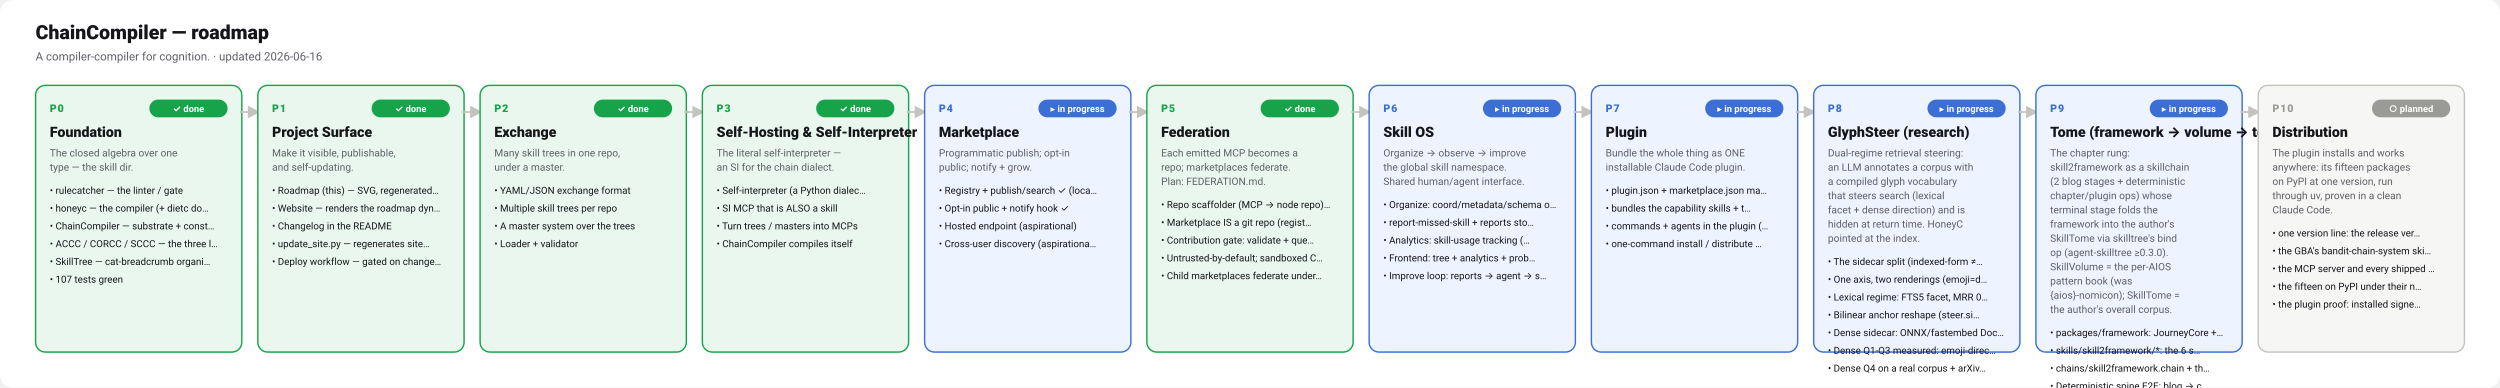
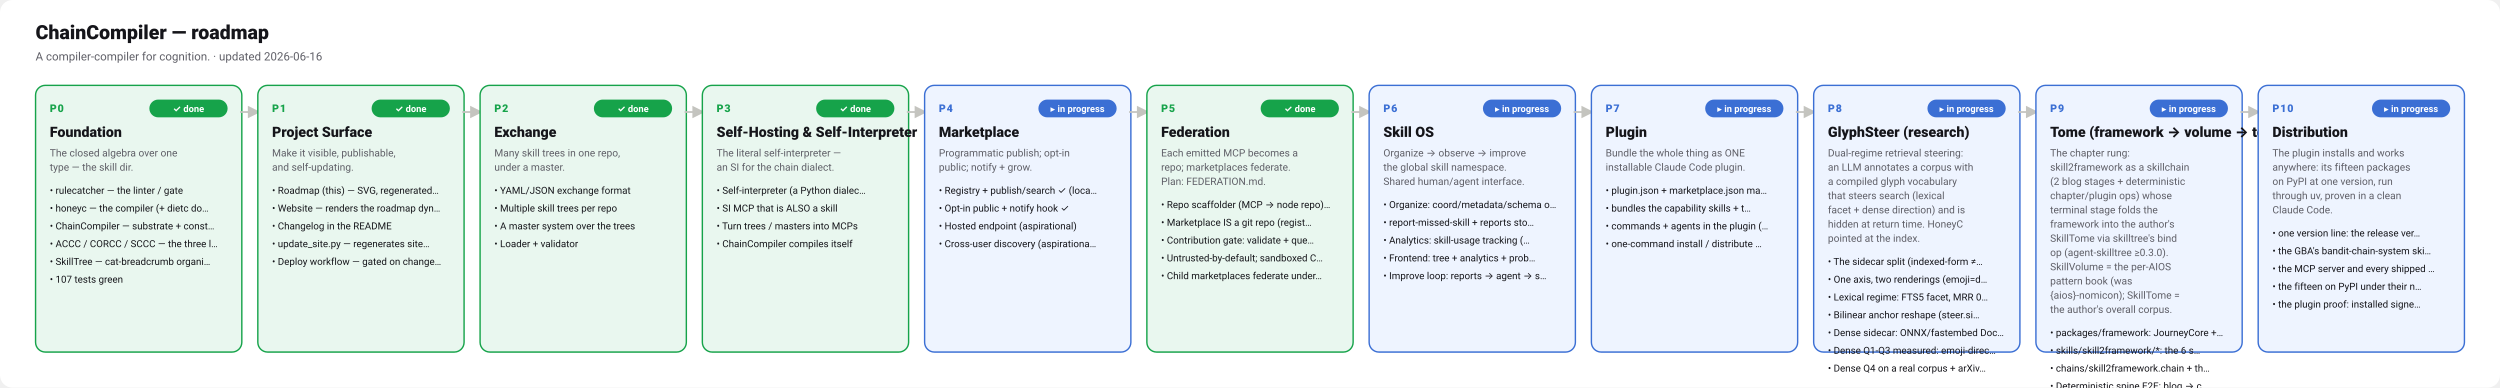
<svg xmlns="http://www.w3.org/2000/svg" viewBox="0 0 2812 436" font-family="ui-sans-serif, system-ui, -apple-system, Segoe UI, Roboto, sans-serif">
  <rect x="0" y="0" width="2812" height="436" rx="14" fill="#ffffff" />
  <text x="40" y="44" font-size="22" font-weight="800" fill="#15151a">ChainCompiler — roadmap</text>
  <text x="40" y="68" font-size="13" fill="#5e5e66">A compiler-compiler for cognition.  ·  updated 2026-06-16</text>
  <rect x="40" y="96" width="232" height="300" rx="11" fill="#e9f7ef" stroke="#16a34a" stroke-width="1.6" />
  <text x="56" y="126" font-size="12" font-weight="800" letter-spacing=".08em" fill="#16a34a">P0</text>
  <rect x="168" y="112" width="88" height="20" rx="10" fill="#16a34a" />
  <text x="212" y="126" text-anchor="middle" font-size="10.5" font-weight="700" fill="#ffffff">✓ done</text>
  <text x="56" y="154" font-size="16" font-weight="800" fill="#15151a">Foundation</text>
  <text x="56" y="176" font-size="11.5" fill="#5e5e66">The closed algebra over one</text>
  <text x="56" y="192" font-size="11.5" fill="#5e5e66">type — the skill dir.</text>
  <text x="56" y="218" font-size="11" fill="#15151a">•  rulecatcher — the linter / gate</text>
  <text x="56" y="238" font-size="11" fill="#15151a">•  honeyc — the compiler (+ dietc do…</text>
  <text x="56" y="258" font-size="11" fill="#15151a">•  ChainCompiler — substrate + const…</text>
  <text x="56" y="278" font-size="11" fill="#15151a">•  ACCC / CORCC / SCCC — the three l…</text>
  <text x="56" y="298" font-size="11" fill="#15151a">•  SkillTree — cat-breadcrumb organi…</text>
  <text x="56" y="318" font-size="11" fill="#15151a">•  107 tests green</text>
  <path d="M270 126 h20" stroke="#c4c4bf" stroke-width="2" marker-end="url(#a)" fill="none" />
  <rect x="290" y="96" width="232" height="300" rx="11" fill="#e9f7ef" stroke="#16a34a" stroke-width="1.6" />
  <text x="306" y="126" font-size="12" font-weight="800" letter-spacing=".08em" fill="#16a34a">P1</text>
  <rect x="418" y="112" width="88" height="20" rx="10" fill="#16a34a" />
  <text x="462" y="126" text-anchor="middle" font-size="10.5" font-weight="700" fill="#ffffff">✓ done</text>
  <text x="306" y="154" font-size="16" font-weight="800" fill="#15151a">Project Surface</text>
  <text x="306" y="176" font-size="11.5" fill="#5e5e66">Make it visible, publishable,</text>
  <text x="306" y="192" font-size="11.5" fill="#5e5e66">and self-updating.</text>
  <text x="306" y="218" font-size="11" fill="#15151a">•  Roadmap (this) — SVG, regenerated…</text>
  <text x="306" y="238" font-size="11" fill="#15151a">•  Website — renders the roadmap dyn…</text>
  <text x="306" y="258" font-size="11" fill="#15151a">•  Changelog in the README</text>
  <text x="306" y="278" font-size="11" fill="#15151a">•  update_site.py — regenerates site…</text>
  <text x="306" y="298" font-size="11" fill="#15151a">•  Deploy workflow — gated on change…</text>
  <path d="M520 126 h20" stroke="#c4c4bf" stroke-width="2" marker-end="url(#a)" fill="none" />
  <rect x="540" y="96" width="232" height="300" rx="11" fill="#e9f7ef" stroke="#16a34a" stroke-width="1.6" />
  <text x="556" y="126" font-size="12" font-weight="800" letter-spacing=".08em" fill="#16a34a">P2</text>
  <rect x="668" y="112" width="88" height="20" rx="10" fill="#16a34a" />
  <text x="712" y="126" text-anchor="middle" font-size="10.5" font-weight="700" fill="#ffffff">✓ done</text>
  <text x="556" y="154" font-size="16" font-weight="800" fill="#15151a">Exchange</text>
  <text x="556" y="176" font-size="11.5" fill="#5e5e66">Many skill trees in one repo,</text>
  <text x="556" y="192" font-size="11.5" fill="#5e5e66">under a master.</text>
  <text x="556" y="218" font-size="11" fill="#15151a">•  YAML/JSON exchange format</text>
  <text x="556" y="238" font-size="11" fill="#15151a">•  Multiple skill trees per repo</text>
  <text x="556" y="258" font-size="11" fill="#15151a">•  A master system over the trees</text>
  <text x="556" y="278" font-size="11" fill="#15151a">•  Loader + validator</text>
  <path d="M770 126 h20" stroke="#c4c4bf" stroke-width="2" marker-end="url(#a)" fill="none" />
  <rect x="790" y="96" width="232" height="300" rx="11" fill="#e9f7ef" stroke="#16a34a" stroke-width="1.6" />
  <text x="806" y="126" font-size="12" font-weight="800" letter-spacing=".08em" fill="#16a34a">P3</text>
  <rect x="918" y="112" width="88" height="20" rx="10" fill="#16a34a" />
  <text x="962" y="126" text-anchor="middle" font-size="10.5" font-weight="700" fill="#ffffff">✓ done</text>
  <text x="806" y="154" font-size="16" font-weight="800" fill="#15151a">Self-Hosting &amp; Self-Interpreter</text>
  <text x="806" y="176" font-size="11.5" fill="#5e5e66">The literal self-interpreter —</text>
  <text x="806" y="192" font-size="11.5" fill="#5e5e66">an SI for the chain dialect.</text>
  <text x="806" y="218" font-size="11" fill="#15151a">•  Self-interpreter (a Python dialec…</text>
  <text x="806" y="238" font-size="11" fill="#15151a">•  SI MCP that is ALSO a skill</text>
  <text x="806" y="258" font-size="11" fill="#15151a">•  Turn trees / masters into MCPs</text>
  <text x="806" y="278" font-size="11" fill="#15151a">•  ChainCompiler compiles itself</text>
  <path d="M1020 126 h20" stroke="#c4c4bf" stroke-width="2" marker-end="url(#a)" fill="none" />
  <rect x="1040" y="96" width="232" height="300" rx="11" fill="#eef4ff" stroke="#3b6fd4" stroke-width="1.6" />
  <text x="1056" y="126" font-size="12" font-weight="800" letter-spacing=".08em" fill="#3b6fd4">P4</text>
  <rect x="1168" y="112" width="88" height="20" rx="10" fill="#3b6fd4" />
  <text x="1212" y="126" text-anchor="middle" font-size="10.5" font-weight="700" fill="#ffffff">▸ in progress</text>
  <text x="1056" y="154" font-size="16" font-weight="800" fill="#15151a">Marketplace</text>
  <text x="1056" y="176" font-size="11.5" fill="#5e5e66">Programmatic publish; opt-in</text>
  <text x="1056" y="192" font-size="11.5" fill="#5e5e66">public; notify + grow.</text>
  <text x="1056" y="218" font-size="11" fill="#15151a">•  Registry + publish/search ✓ (loca…</text>
  <text x="1056" y="238" font-size="11" fill="#15151a">•  Opt-in public + notify hook ✓</text>
  <text x="1056" y="258" font-size="11" fill="#15151a">•  Hosted endpoint (aspirational)</text>
  <text x="1056" y="278" font-size="11" fill="#15151a">•  Cross-user discovery (aspirationa…</text>
  <path d="M1270 126 h20" stroke="#c4c4bf" stroke-width="2" marker-end="url(#a)" fill="none" />
  <rect x="1290" y="96" width="232" height="300" rx="11" fill="#e9f7ef" stroke="#16a34a" stroke-width="1.6" />
  <text x="1306" y="126" font-size="12" font-weight="800" letter-spacing=".08em" fill="#16a34a">P5</text>
  <rect x="1418" y="112" width="88" height="20" rx="10" fill="#16a34a" />
  <text x="1462" y="126" text-anchor="middle" font-size="10.5" font-weight="700" fill="#ffffff">✓ done</text>
  <text x="1306" y="154" font-size="16" font-weight="800" fill="#15151a">Federation</text>
  <text x="1306" y="176" font-size="11.5" fill="#5e5e66">Each emitted MCP becomes a</text>
  <text x="1306" y="192" font-size="11.5" fill="#5e5e66">repo; marketplaces federate.</text>
  <text x="1306" y="208" font-size="11.5" fill="#5e5e66">Plan: FEDERATION.md.</text>
  <text x="1306" y="234" font-size="11" fill="#15151a">•  Repo scaffolder (MCP → node repo)…</text>
  <text x="1306" y="254" font-size="11" fill="#15151a">•  Marketplace IS a git repo (regist…</text>
  <text x="1306" y="274" font-size="11" fill="#15151a">•  Contribution gate: validate + que…</text>
  <text x="1306" y="294" font-size="11" fill="#15151a">•  Untrusted-by-default; sandboxed C…</text>
  <text x="1306" y="314" font-size="11" fill="#15151a">•  Child marketplaces federate under…</text>
  <path d="M1520 126 h20" stroke="#c4c4bf" stroke-width="2" marker-end="url(#a)" fill="none" />
  <rect x="1540" y="96" width="232" height="300" rx="11" fill="#eef4ff" stroke="#3b6fd4" stroke-width="1.6" />
  <text x="1556" y="126" font-size="12" font-weight="800" letter-spacing=".08em" fill="#3b6fd4">P6</text>
  <rect x="1668" y="112" width="88" height="20" rx="10" fill="#3b6fd4" />
  <text x="1712" y="126" text-anchor="middle" font-size="10.5" font-weight="700" fill="#ffffff">▸ in progress</text>
  <text x="1556" y="154" font-size="16" font-weight="800" fill="#15151a">Skill OS</text>
  <text x="1556" y="176" font-size="11.5" fill="#5e5e66">Organize → observe → improve</text>
  <text x="1556" y="192" font-size="11.5" fill="#5e5e66">the global skill namespace.</text>
  <text x="1556" y="208" font-size="11.5" fill="#5e5e66">Shared human/agent interface.</text>
  <text x="1556" y="234" font-size="11" fill="#15151a">•  Organize: coord/metadata/schema o…</text>
  <text x="1556" y="254" font-size="11" fill="#15151a">•  report-missed-skill + reports sto…</text>
  <text x="1556" y="274" font-size="11" fill="#15151a">•  Analytics: skill-usage tracking (…</text>
  <text x="1556" y="294" font-size="11" fill="#15151a">•  Frontend: tree + analytics + prob…</text>
  <text x="1556" y="314" font-size="11" fill="#15151a">•  Improve loop: reports → agent → s…</text>
  <path d="M1770 126 h20" stroke="#c4c4bf" stroke-width="2" marker-end="url(#a)" fill="none" />
  <rect x="1790" y="96" width="232" height="300" rx="11" fill="#eef4ff" stroke="#3b6fd4" stroke-width="1.6" />
  <text x="1806" y="126" font-size="12" font-weight="800" letter-spacing=".08em" fill="#3b6fd4">P7</text>
  <rect x="1918" y="112" width="88" height="20" rx="10" fill="#3b6fd4" />
  <text x="1962" y="126" text-anchor="middle" font-size="10.5" font-weight="700" fill="#ffffff">▸ in progress</text>
  <text x="1806" y="154" font-size="16" font-weight="800" fill="#15151a">Plugin</text>
  <text x="1806" y="176" font-size="11.5" fill="#5e5e66">Bundle the whole thing as ONE</text>
  <text x="1806" y="192" font-size="11.5" fill="#5e5e66">installable Claude Code plugin.</text>
  <text x="1806" y="218" font-size="11" fill="#15151a">•  plugin.json + marketplace.json ma…</text>
  <text x="1806" y="238" font-size="11" fill="#15151a">•  bundles the capability skills + t…</text>
  <text x="1806" y="258" font-size="11" fill="#15151a">•  commands + agents in the plugin (…</text>
  <text x="1806" y="278" font-size="11" fill="#15151a">•  one-command install / distribute …</text>
  <path d="M2020 126 h20" stroke="#c4c4bf" stroke-width="2" marker-end="url(#a)" fill="none" />
  <rect x="2040" y="96" width="232" height="300" rx="11" fill="#eef4ff" stroke="#3b6fd4" stroke-width="1.6" />
  <text x="2056" y="126" font-size="12" font-weight="800" letter-spacing=".08em" fill="#3b6fd4">P8</text>
  <rect x="2168" y="112" width="88" height="20" rx="10" fill="#3b6fd4" />
  <text x="2212" y="126" text-anchor="middle" font-size="10.5" font-weight="700" fill="#ffffff">▸ in progress</text>
  <text x="2056" y="154" font-size="16" font-weight="800" fill="#15151a">GlyphSteer (research)</text>
  <text x="2056" y="176" font-size="11.5" fill="#5e5e66">Dual-regime retrieval steering:</text>
  <text x="2056" y="192" font-size="11.5" fill="#5e5e66">an LLM annotates a corpus with</text>
  <text x="2056" y="208" font-size="11.5" fill="#5e5e66">a compiled glyph vocabulary</text>
  <text x="2056" y="224" font-size="11.5" fill="#5e5e66">that steers search (lexical</text>
  <text x="2056" y="240" font-size="11.5" fill="#5e5e66">facet + dense direction) and is</text>
  <text x="2056" y="256" font-size="11.5" fill="#5e5e66">hidden at return time. HoneyC</text>
  <text x="2056" y="272" font-size="11.5" fill="#5e5e66">pointed at the index.</text>
  <text x="2056" y="298" font-size="11" fill="#15151a">•  The sidecar split (indexed-form ≠…</text>
  <text x="2056" y="318" font-size="11" fill="#15151a">•  One axis, two renderings (emoji=d…</text>
  <text x="2056" y="338" font-size="11" fill="#15151a">•  Lexical regime: FTS5 facet, MRR 0…</text>
  <text x="2056" y="358" font-size="11" fill="#15151a">•  Bilinear anchor reshape (steer.si…</text>
  <text x="2056" y="378" font-size="11" fill="#15151a">•  Dense sidecar: ONNX/fastembed Doc…</text>
  <text x="2056" y="398" font-size="11" fill="#15151a">•  Dense Q1-Q3 measured: emoji-direc…</text>
  <text x="2056" y="418" font-size="11" fill="#15151a">•  Dense Q4 on a real corpus + arXiv…</text>
  <path d="M2270 126 h20" stroke="#c4c4bf" stroke-width="2" marker-end="url(#a)" fill="none" />
  <rect x="2290" y="96" width="232" height="300" rx="11" fill="#eef4ff" stroke="#3b6fd4" stroke-width="1.6" />
  <text x="2306" y="126" font-size="12" font-weight="800" letter-spacing=".08em" fill="#3b6fd4">P9</text>
  <rect x="2418" y="112" width="88" height="20" rx="10" fill="#3b6fd4" />
  <text x="2462" y="126" text-anchor="middle" font-size="10.5" font-weight="700" fill="#ffffff">▸ in progress</text>
  <text x="2306" y="154" font-size="16" font-weight="800" fill="#15151a">Tome (framework → volume → tome)</text>
  <text x="2306" y="176" font-size="11.5" fill="#5e5e66">The chapter rung:</text>
  <text x="2306" y="192" font-size="11.5" fill="#5e5e66">skill2framework as a skillchain</text>
  <text x="2306" y="208" font-size="11.5" fill="#5e5e66">(2 blog stages + deterministic</text>
  <text x="2306" y="224" font-size="11.5" fill="#5e5e66">chapter/plugin ops) whose</text>
  <text x="2306" y="240" font-size="11.5" fill="#5e5e66">terminal stage folds the</text>
  <text x="2306" y="256" font-size="11.5" fill="#5e5e66">framework into the author's</text>
  <text x="2306" y="272" font-size="11.5" fill="#5e5e66">SkillTome via skilltree's bind</text>
  <text x="2306" y="288" font-size="11.5" fill="#5e5e66">op (agent-skilltree ≥0.3.0).</text>
  <text x="2306" y="304" font-size="11.5" fill="#5e5e66">SkillVolume = the per-AIOS</text>
  <text x="2306" y="320" font-size="11.5" fill="#5e5e66">pattern book (was</text>
  <text x="2306" y="336" font-size="11.5" fill="#5e5e66">{aios}-nomicon); SkillTome =</text>
  <text x="2306" y="352" font-size="11.5" fill="#5e5e66">the author's overall corpus.</text>
  <text x="2306" y="378" font-size="11" fill="#15151a">•  packages/framework: JourneyCore +…</text>
  <text x="2306" y="398" font-size="11" fill="#15151a">•  skills/skill2framework/*: the 6 s…</text>
  <text x="2306" y="418" font-size="11" fill="#15151a">•  chains/skill2framework.chain + th…</text>
  <text x="2306" y="438" font-size="11" fill="#15151a">•  Deterministic spine E2E: blog → c…</text>
  <text x="2306" y="458" font-size="11" fill="#15151a">•  First real chapter through the fu…</text>
  <path d="M2520 126 h20" stroke="#c4c4bf" stroke-width="2" marker-end="url(#a)" fill="none" />
-   <rect x="2540" y="96" width="232" height="300" rx="11" fill="#f6f6f5" stroke="#c4c4bf" stroke-width="1.6" />
-   <text x="2556" y="126" font-size="12" font-weight="800" letter-spacing=".08em" fill="#9a9a96">P10</text>
-   <rect x="2668" y="112" width="88" height="20" rx="10" fill="#9a9a96" />
-   <text x="2712" y="126" text-anchor="middle" font-size="10.5" font-weight="700" fill="#ffffff">○ planned</text>
+   <rect x="2540" y="96" width="232" height="300" rx="11" fill="#eef4ff" stroke="#3b6fd4" stroke-width="1.6" />
+   <text x="2556" y="126" font-size="12" font-weight="800" letter-spacing=".08em" fill="#3b6fd4">P10</text>
+   <rect x="2668" y="112" width="88" height="20" rx="10" fill="#3b6fd4" />
+   <text x="2712" y="126" text-anchor="middle" font-size="10.5" font-weight="700" fill="#ffffff">▸ in progress</text>
  <text x="2556" y="154" font-size="16" font-weight="800" fill="#15151a">Distribution</text>
  <text x="2556" y="176" font-size="11.5" fill="#5e5e66">The plugin installs and works</text>
  <text x="2556" y="192" font-size="11.5" fill="#5e5e66">anywhere: its fifteen packages</text>
  <text x="2556" y="208" font-size="11.5" fill="#5e5e66">on PyPI at one version, run</text>
  <text x="2556" y="224" font-size="11.5" fill="#5e5e66">through uv, proven in a clean</text>
  <text x="2556" y="240" font-size="11.5" fill="#5e5e66">Claude Code.</text>
  <text x="2556" y="266" font-size="11" fill="#15151a">•  one version line: the release ver…</text>
  <text x="2556" y="286" font-size="11" fill="#15151a">•  the GBA's bandit-chain-system ski…</text>
  <text x="2556" y="306" font-size="11" fill="#15151a">•  the MCP server and every shipped …</text>
  <text x="2556" y="326" font-size="11" fill="#15151a">•  the fifteen on PyPI under their n…</text>
  <text x="2556" y="346" font-size="11" fill="#15151a">•  the plugin proof: installed signe…</text>
  <defs>
    <marker id="a" viewBox="0 0 10 10" refX="8" refY="5" markerWidth="7" markerHeight="7" orient="auto">
      <path d="M0 0 L10 5 L0 10 z" fill="#c4c4bf" />
    </marker>
  </defs>
</svg>
